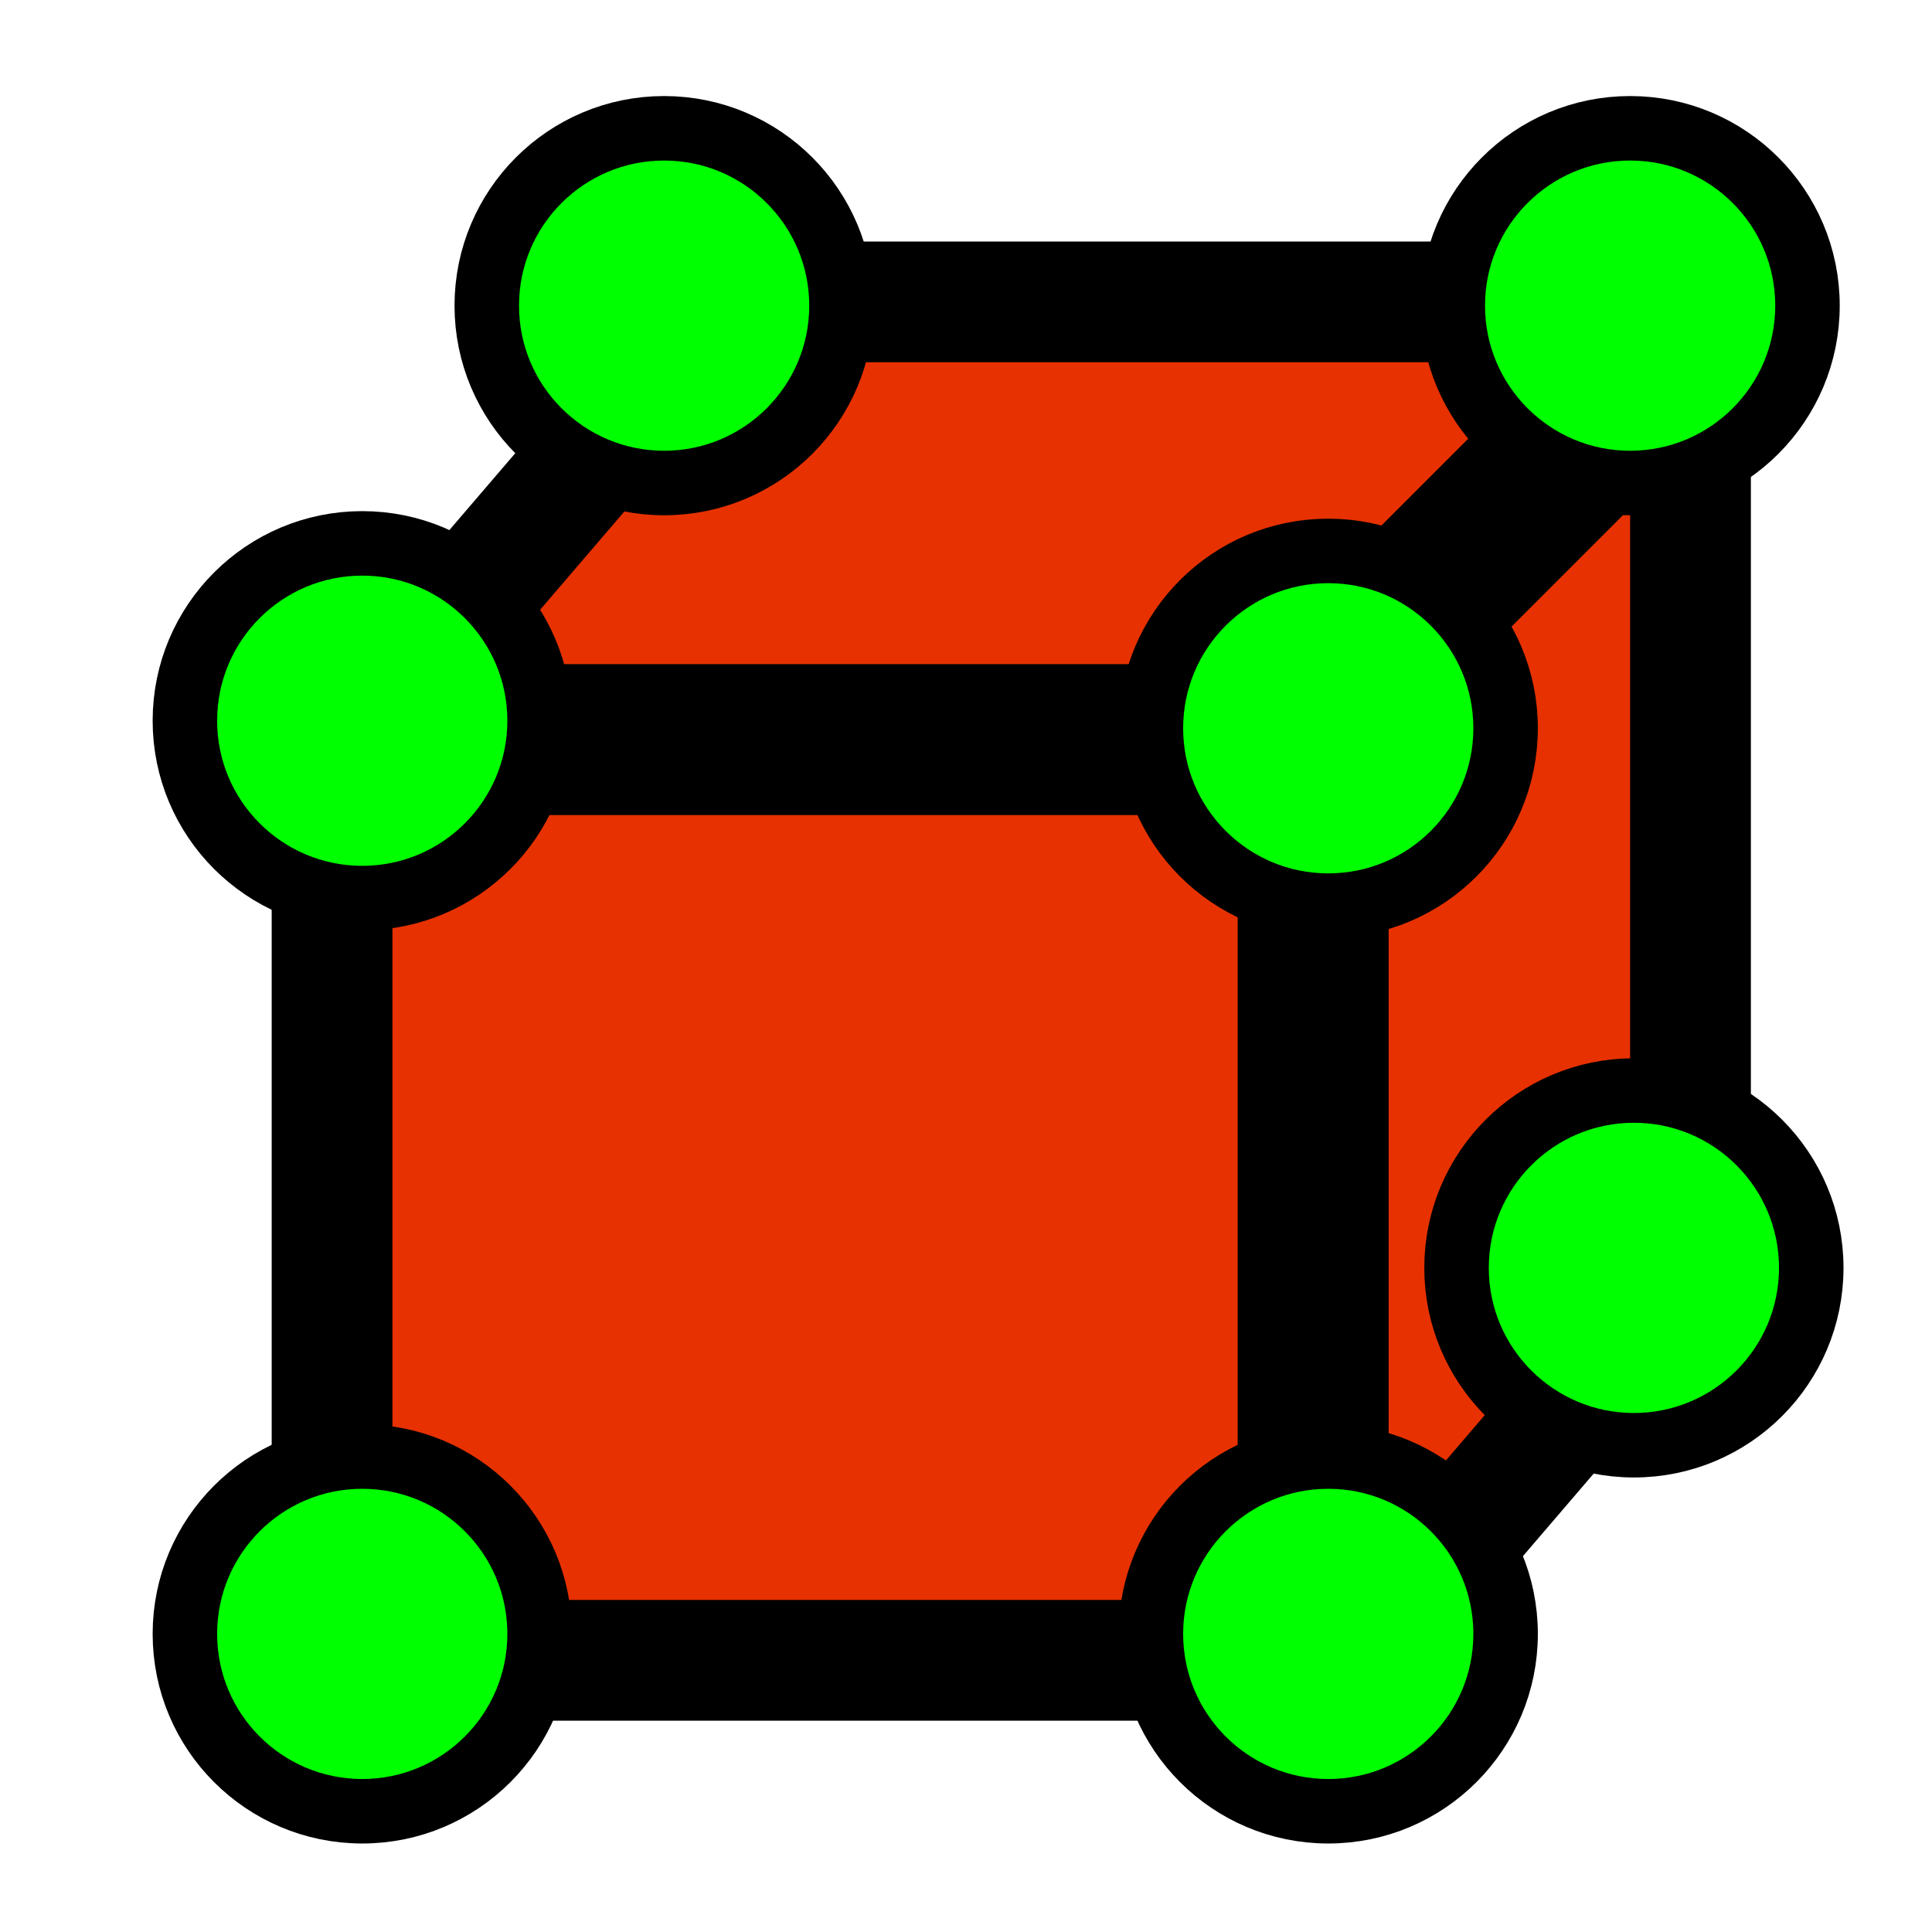
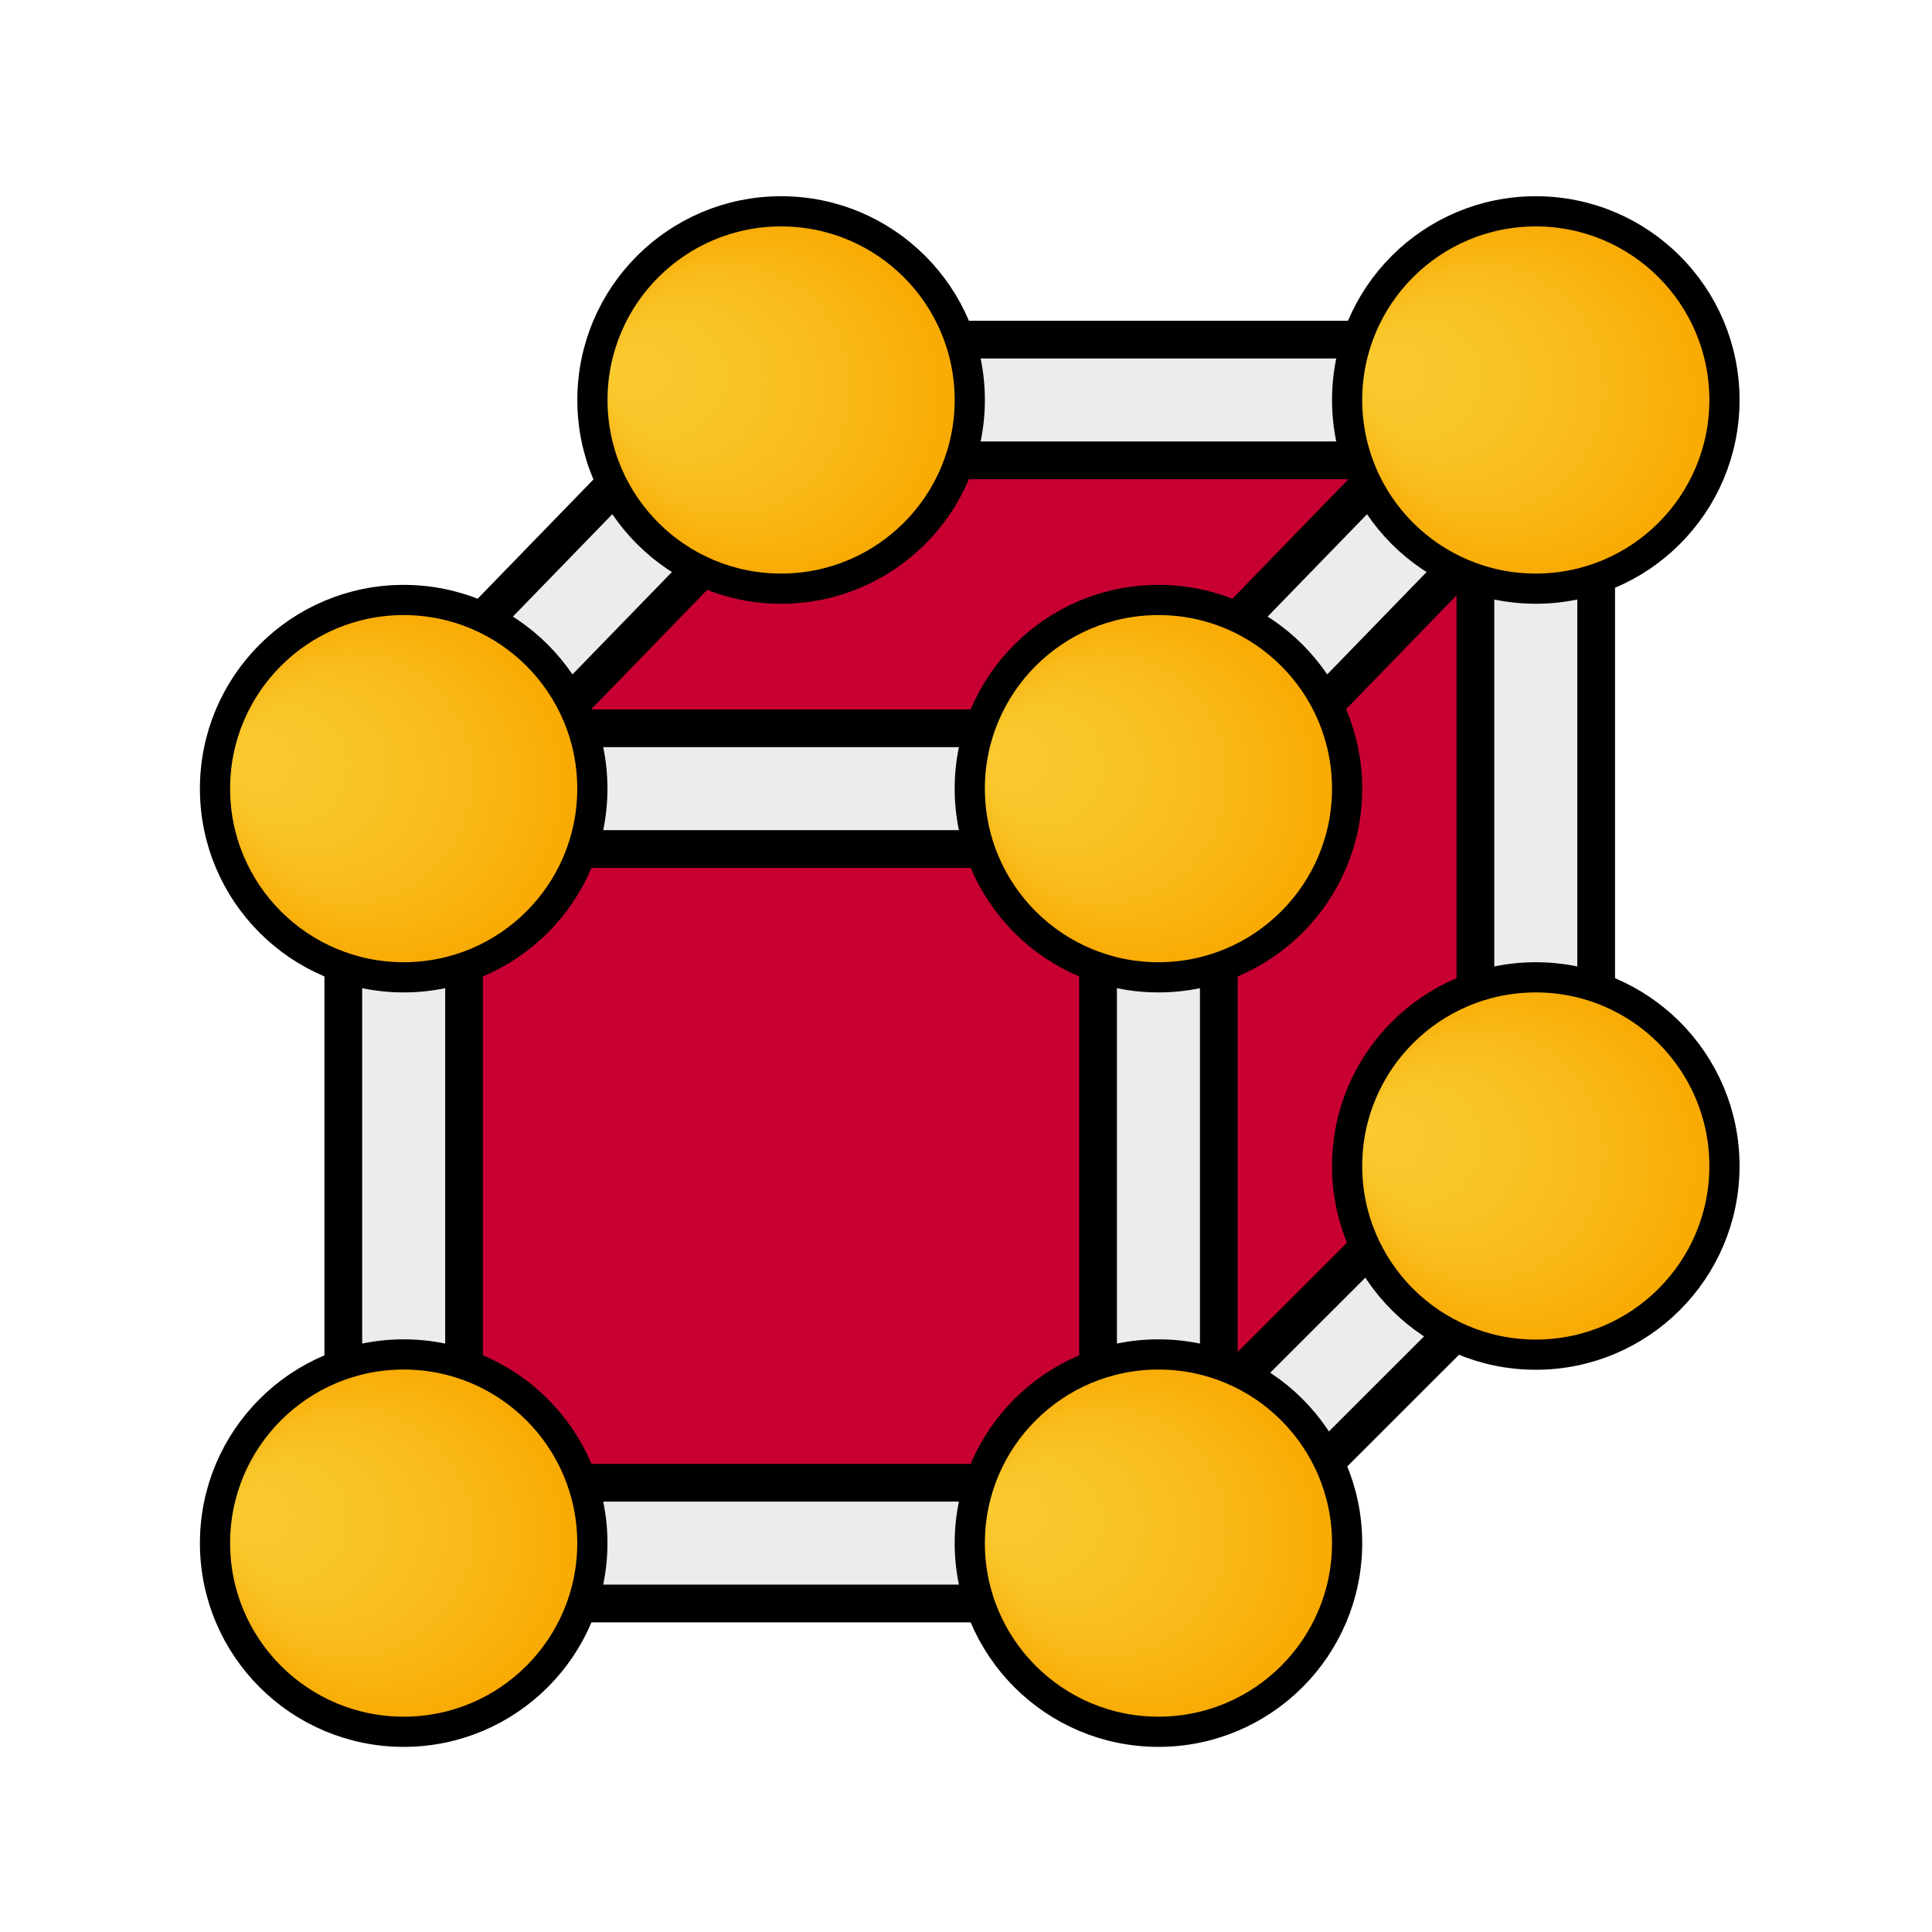
- <svg xmlns="http://www.w3.org/2000/svg" width="32px" height="32px" id="svg3797" version="1.1">
-   <defs id="defs3799" />
-   <g id="layer1">
-     <path style="fill:#e73100;stroke:#000000;stroke-width:2;stroke-linecap:butt;stroke-linejoin:bevel;stroke-opacity:1;fill-opacity:1;stroke-miterlimit:4;stroke-dasharray:none" d="m 28,6 -6,6 0,16 6,-7 z" id="path3776" />
-     <path style="fill:#e73100;stroke:#000000;stroke-width:2;stroke-linecap:butt;stroke-linejoin:miter;stroke-opacity:1;fill-opacity:1;stroke-miterlimit:4;stroke-dasharray:none" d="m 5.5,12.5 0,15 16,0 0,-15 z" id="path4436" />
-     <path style="fill:#e73100;fill-opacity:1;stroke:#000000;stroke-width:2;stroke-linecap:butt;stroke-linejoin:bevel;stroke-miterlimit:4;stroke-opacity:1;stroke-dasharray:none" d="m 6,12 6,-7 16,0 -7,7 z" id="path3774" />
-     <path style="fill:#00ff00;fill-opacity:1;stroke:#000000;stroke-width:2.182;stroke-miterlimit:4;stroke-opacity:1;stroke-dasharray:none" id="path3807-0-7-9-1" d="M 17,22 A 6,6 0 1 1 5,22 6,6 0 1 1 17,22 z" transform="matrix(0.4895833,0,0,0.4895833,5.614583,-5.708334)" />
-     <path style="fill:#00ff00;fill-opacity:1;stroke:#000000;stroke-width:2.182;stroke-miterlimit:4;stroke-opacity:1;stroke-dasharray:none" id="path3807-0-7-9-1-9" d="M 17,22 A 6,6 0 1 1 5,22 6,6 0 1 1 17,22 z" transform="matrix(0.4895833,0,0,0.4895833,21.61458,-5.708334)" />
-     <path style="fill:#00ff00;fill-opacity:1;stroke:#000000;stroke-width:2.182;stroke-miterlimit:4;stroke-opacity:1;stroke-dasharray:none" id="path3807-0-7-9-1-8" d="M 17,22 A 6,6 0 1 1 5,22 6,6 0 1 1 17,22 z" transform="matrix(0.4895833,0,0,0.4895833,21.67708,10.22917)" />
-     <path style="fill:#00ff00;fill-opacity:1;stroke:#000000;stroke-width:2.182;stroke-miterlimit:4;stroke-opacity:1;stroke-dasharray:none" id="path3807-0-7-9-1-6" d="M 17,22 A 6,6 0 1 1 5,22 6,6 0 1 1 17,22 z" transform="matrix(0.4895833,0,0,0.4895833,0.6145831,1.166666)" />
-     <path style="fill:#00ff00;fill-opacity:1;stroke:#000000;stroke-width:2.182;stroke-miterlimit:4;stroke-opacity:1;stroke-dasharray:none" id="path3807-0-7-9-1-5" d="M 17,22 A 6,6 0 1 1 5,22 6,6 0 1 1 17,22 z" transform="matrix(0.4895833,0,0,0.4895833,16.61458,1.291666)" />
-     <path style="fill:#00ff00;fill-opacity:1;stroke:#000000;stroke-width:2.182;stroke-miterlimit:4;stroke-opacity:1;stroke-dasharray:none" id="path3807-0-7-9-1-0" d="M 17,22 A 6,6 0 1 1 5,22 6,6 0 1 1 17,22 z" transform="matrix(0.4895833,0,0,0.4895833,0.6145831,16.29167)" />
-     <path style="fill:#00ff00;fill-opacity:1;stroke:#000000;stroke-width:2.182;stroke-miterlimit:4;stroke-opacity:1;stroke-dasharray:none" id="path3807-0-7-9-1-2" d="M 17,22 A 6,6 0 1 1 5,22 6,6 0 1 1 17,22 z" transform="matrix(0.4895833,0,0,0.4895833,16.61458,16.29167)" />
+ <svg xmlns="http://www.w3.org/2000/svg" xmlns:xlink="http://www.w3.org/1999/xlink" id="Ebene_2" data-name="Ebene 2" viewBox="0 0 512 512">
+   <defs>
+     <style>
+       .cls-1 {
+         fill: url(#Unbenannter_Verlauf_6);
+       }
+ 
+       .cls-1, .cls-2, .cls-3, .cls-4, .cls-5, .cls-6, .cls-7, .cls-8 {
+         stroke: #000;
+         stroke-miterlimit: 10;
+       }
+ 
+       .cls-1, .cls-2, .cls-3, .cls-4, .cls-5, .cls-6, .cls-8 {
+         stroke-width: 8px;
+       }
+ 
+       .cls-9, .cls-10, .cls-11 {
+         stroke-width: 0px;
+       }
+ 
+       .cls-9, .cls-7 {
+         fill: #ececec;
+       }
+ 
+       .cls-10 {
+         fill: none;
+       }
+ 
+       .cls-11 {
+         fill: #c80032;
+       }
+ 
+       .cls-2 {
+         fill: url(#Unbenannter_Verlauf_6-7);
+       }
+ 
+       .cls-3 {
+         fill: url(#Unbenannter_Verlauf_6-6);
+       }
+ 
+       .cls-4 {
+         fill: url(#Unbenannter_Verlauf_6-2);
+       }
+ 
+       .cls-5 {
+         fill: url(#Unbenannter_Verlauf_6-5);
+       }
+ 
+       .cls-6 {
+         fill: url(#Unbenannter_Verlauf_6-3);
+       }
+ 
+       .cls-7 {
+         stroke-width: 10px;
+       }
+ 
+       .cls-8 {
+         fill: url(#Unbenannter_Verlauf_6-4);
+       }
+     </style>
+     <radialGradient id="Unbenannter_Verlauf_6" data-name="Unbenannter Verlauf 6" cx="106.98" cy="408.94" fx="61.52" fy="400.12" r="50" gradientUnits="userSpaceOnUse">
+       <stop offset="0" stop-color="#faca30" />
+       <stop offset=".27" stop-color="#f9c62a" />
+       <stop offset=".61" stop-color="#f9bb1b" />
+       <stop offset=".98" stop-color="#f9a901" />
+       <stop offset="1" stop-color="#f9a800" />
+     </radialGradient>
+     <radialGradient id="Unbenannter_Verlauf_6-2" data-name="Unbenannter Verlauf 6" cy="209" fy="200.17" xlink:href="#Unbenannter_Verlauf_6" />
+     <radialGradient id="Unbenannter_Verlauf_6-3" data-name="Unbenannter Verlauf 6" cx="307" cy="209" fx="261.54" fy="200.17" xlink:href="#Unbenannter_Verlauf_6" />
+     <radialGradient id="Unbenannter_Verlauf_6-4" data-name="Unbenannter Verlauf 6" cx="407" cy="106" fx="361.54" fy="97.17" xlink:href="#Unbenannter_Verlauf_6" />
+     <radialGradient id="Unbenannter_Verlauf_6-5" data-name="Unbenannter Verlauf 6" cx="407" cy="309" fx="361.54" fy="300.17" xlink:href="#Unbenannter_Verlauf_6" />
+     <radialGradient id="Unbenannter_Verlauf_6-6" data-name="Unbenannter Verlauf 6" cx="207" cy="106" fx="161.54" fy="97.17" xlink:href="#Unbenannter_Verlauf_6" />
+     <radialGradient id="Unbenannter_Verlauf_6-7" data-name="Unbenannter Verlauf 6" cx="307" fx="261.54" xlink:href="#Unbenannter_Verlauf_6" />
+   </defs>
+   <g id="measurements">
+     <g id="volume">
+       <rect class="cls-11" x="122.98" y="225" width="168.02" height="167.94" />
+       <g>
+         <polygon class="cls-11" points="369.17 122 300.23 193 144.82 193 213.77 122 369.17 122" />
+         <path class="cls-9" d="M421.67,99.62c.07.15.13.31.19.46-.03-.1-.08-.21-.12-.31-.02-.05-.04-.1-.07-.15Z" />
+       </g>
+       <g>
+         <polygon class="cls-11" points="391 145.45 391 302.37 323 370.33 323 215.49 391 145.45" />
+         <path class="cls-9" d="M300.23,193l68.94-71h-.01l-68.93,71Z" />
+       </g>
+       <path class="cls-7" d="M422.98,105.26c-.01-.29-.03-.58-.06-.87-.02-.19-.04-.37-.07-.56-.04-.34-.1-.68-.17-1.02-.04-.22-.1-.45-.15-.67-.12-.48-.26-.95-.43-1.42-.05-.16-.11-.32-.18-.48-.01-.05-.03-.11-.06-.16-.06-.15-.12-.31-.19-.46-.11-.27-.23-.52-.37-.78-.04-.09-.08-.18-.13-.27-.16-.31-.34-.62-.52-.92-.02-.03-.04-.07-.06-.1-.14-.22-.29-.44-.44-.65-.12-.2-.26-.38-.41-.57-.1-.14-.21-.28-.33-.42-.07-.1-.15-.2-.25-.29-.17-.22-.37-.43-.57-.64-.12-.14-.24-.26-.37-.37-.11-.12-.21-.22-.32-.31-.18-.18-.36-.34-.55-.49-.14-.13-.28-.24-.42-.35-.12-.1-.24-.19-.37-.28-.18-.15-.37-.28-.56-.4-.27-.19-.54-.37-.83-.53-.34-.21-.69-.4-1.05-.58-.35-.17-.71-.33-1.07-.48-.01-.01-.03-.01-.04-.02-.97-.39-1.97-.69-2.97-.88-.16-.03-.32-.06-.48-.08-.06-.02-.12-.02-.18-.03-.17-.03-.34-.05-.51-.07-.15-.02-.3-.03-.44-.05-.22-.02-.44-.03-.66-.04-.25,0-.49-.02-.74-.02h-200.03c-4.32,0-8.47,1.75-11.48,4.85l-99.8,102.77-.22.23c-.23.24-.45.48-.66.73-.14.15-.26.3-.38.46-.16.19-.31.39-.46.59-.17.24-.33.48-.49.73-.13.2-.25.4-.37.61-.12.2-.23.4-.33.6-.1.19-.19.37-.28.56-.08.16-.16.33-.22.5-.09.18-.16.35-.23.53s-.13.36-.2.54c-.02.06-.04.12-.06.18-.06.19-.13.39-.18.58-.01.02-.02.04-.02.05-.07.24-.13.47-.19.71-.06.25-.11.5-.16.75-.05.25-.09.5-.13.75-.11.76-.16,1.52-.16,2.28v199.94c0,8.84,7.16,16,16,16h200.02c.78,0,1.56-.06,2.33-.17.25-.04.51-.08.76-.13.26-.05.51-.1.76-.17.2-.05.39-.1.59-.16.61-.17,1.21-.38,1.79-.63.24-.1.48-.2.71-.32.42-.2.83-.42,1.23-.66.22-.13.45-.27.67-.42.22-.14.43-.29.65-.45.18-.14.36-.28.54-.42.44-.36.87-.74,1.28-1.15l.18-.18,99.82-99.76c3-3,4.69-7.07,4.69-11.32V106c0-.25-.01-.49-.02-.74ZM391,302.37l-68,67.96v-154.84l68-70.04v156.92ZM291,392.94H122.98v-167.94h168.02v167.94ZM369.17,122l-68.94,71h-155.41l68.95-71h155.4Z" />
+       <circle class="cls-1" cx="106.98" cy="408.94" r="50" />
+       <circle class="cls-4" cx="106.98" cy="209" r="50" />
+       <circle class="cls-6" cx="307" cy="209" r="50" />
+       <circle class="cls-8" cx="407" cy="106" r="50" />
+       <circle class="cls-5" cx="407" cy="309" r="50" />
+       <circle class="cls-3" cx="207" cy="106" r="50" />
+       <circle class="cls-2" cx="307" cy="408.94" r="50" />
+     </g>
+   </g>
+   <g id="frame">
+     <rect class="cls-10" width="512" height="512" />
  </g>
</svg>
